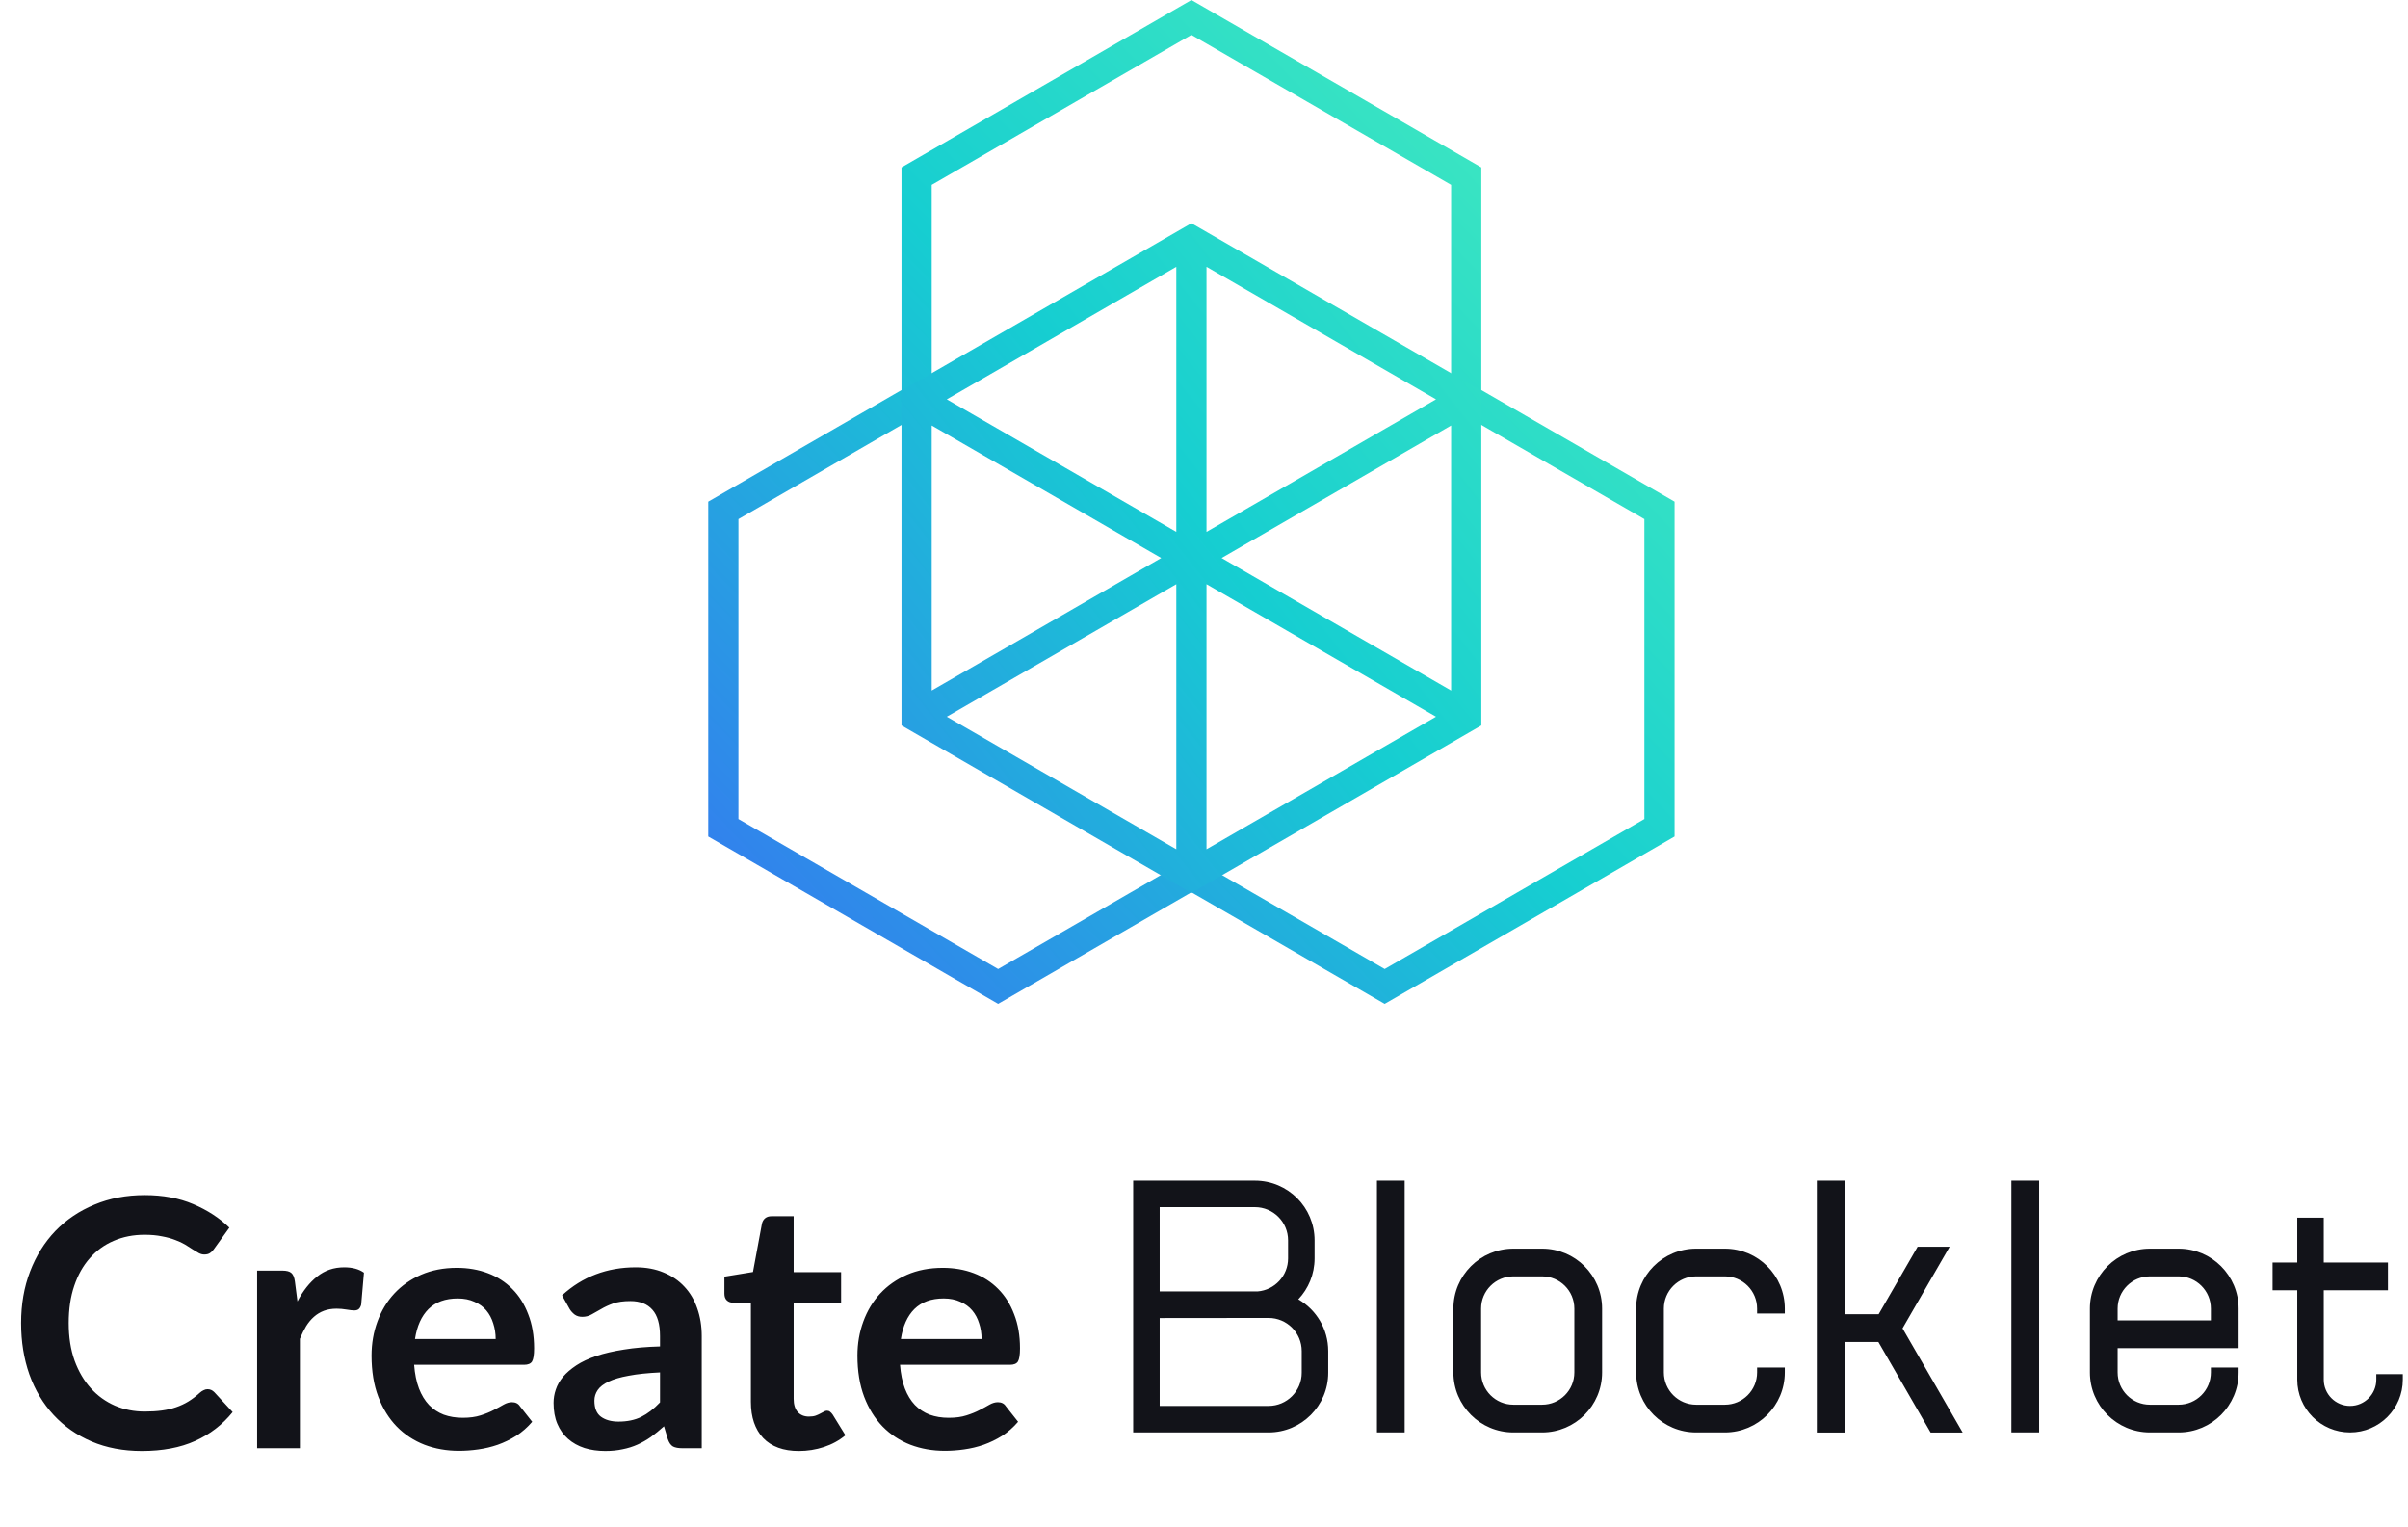
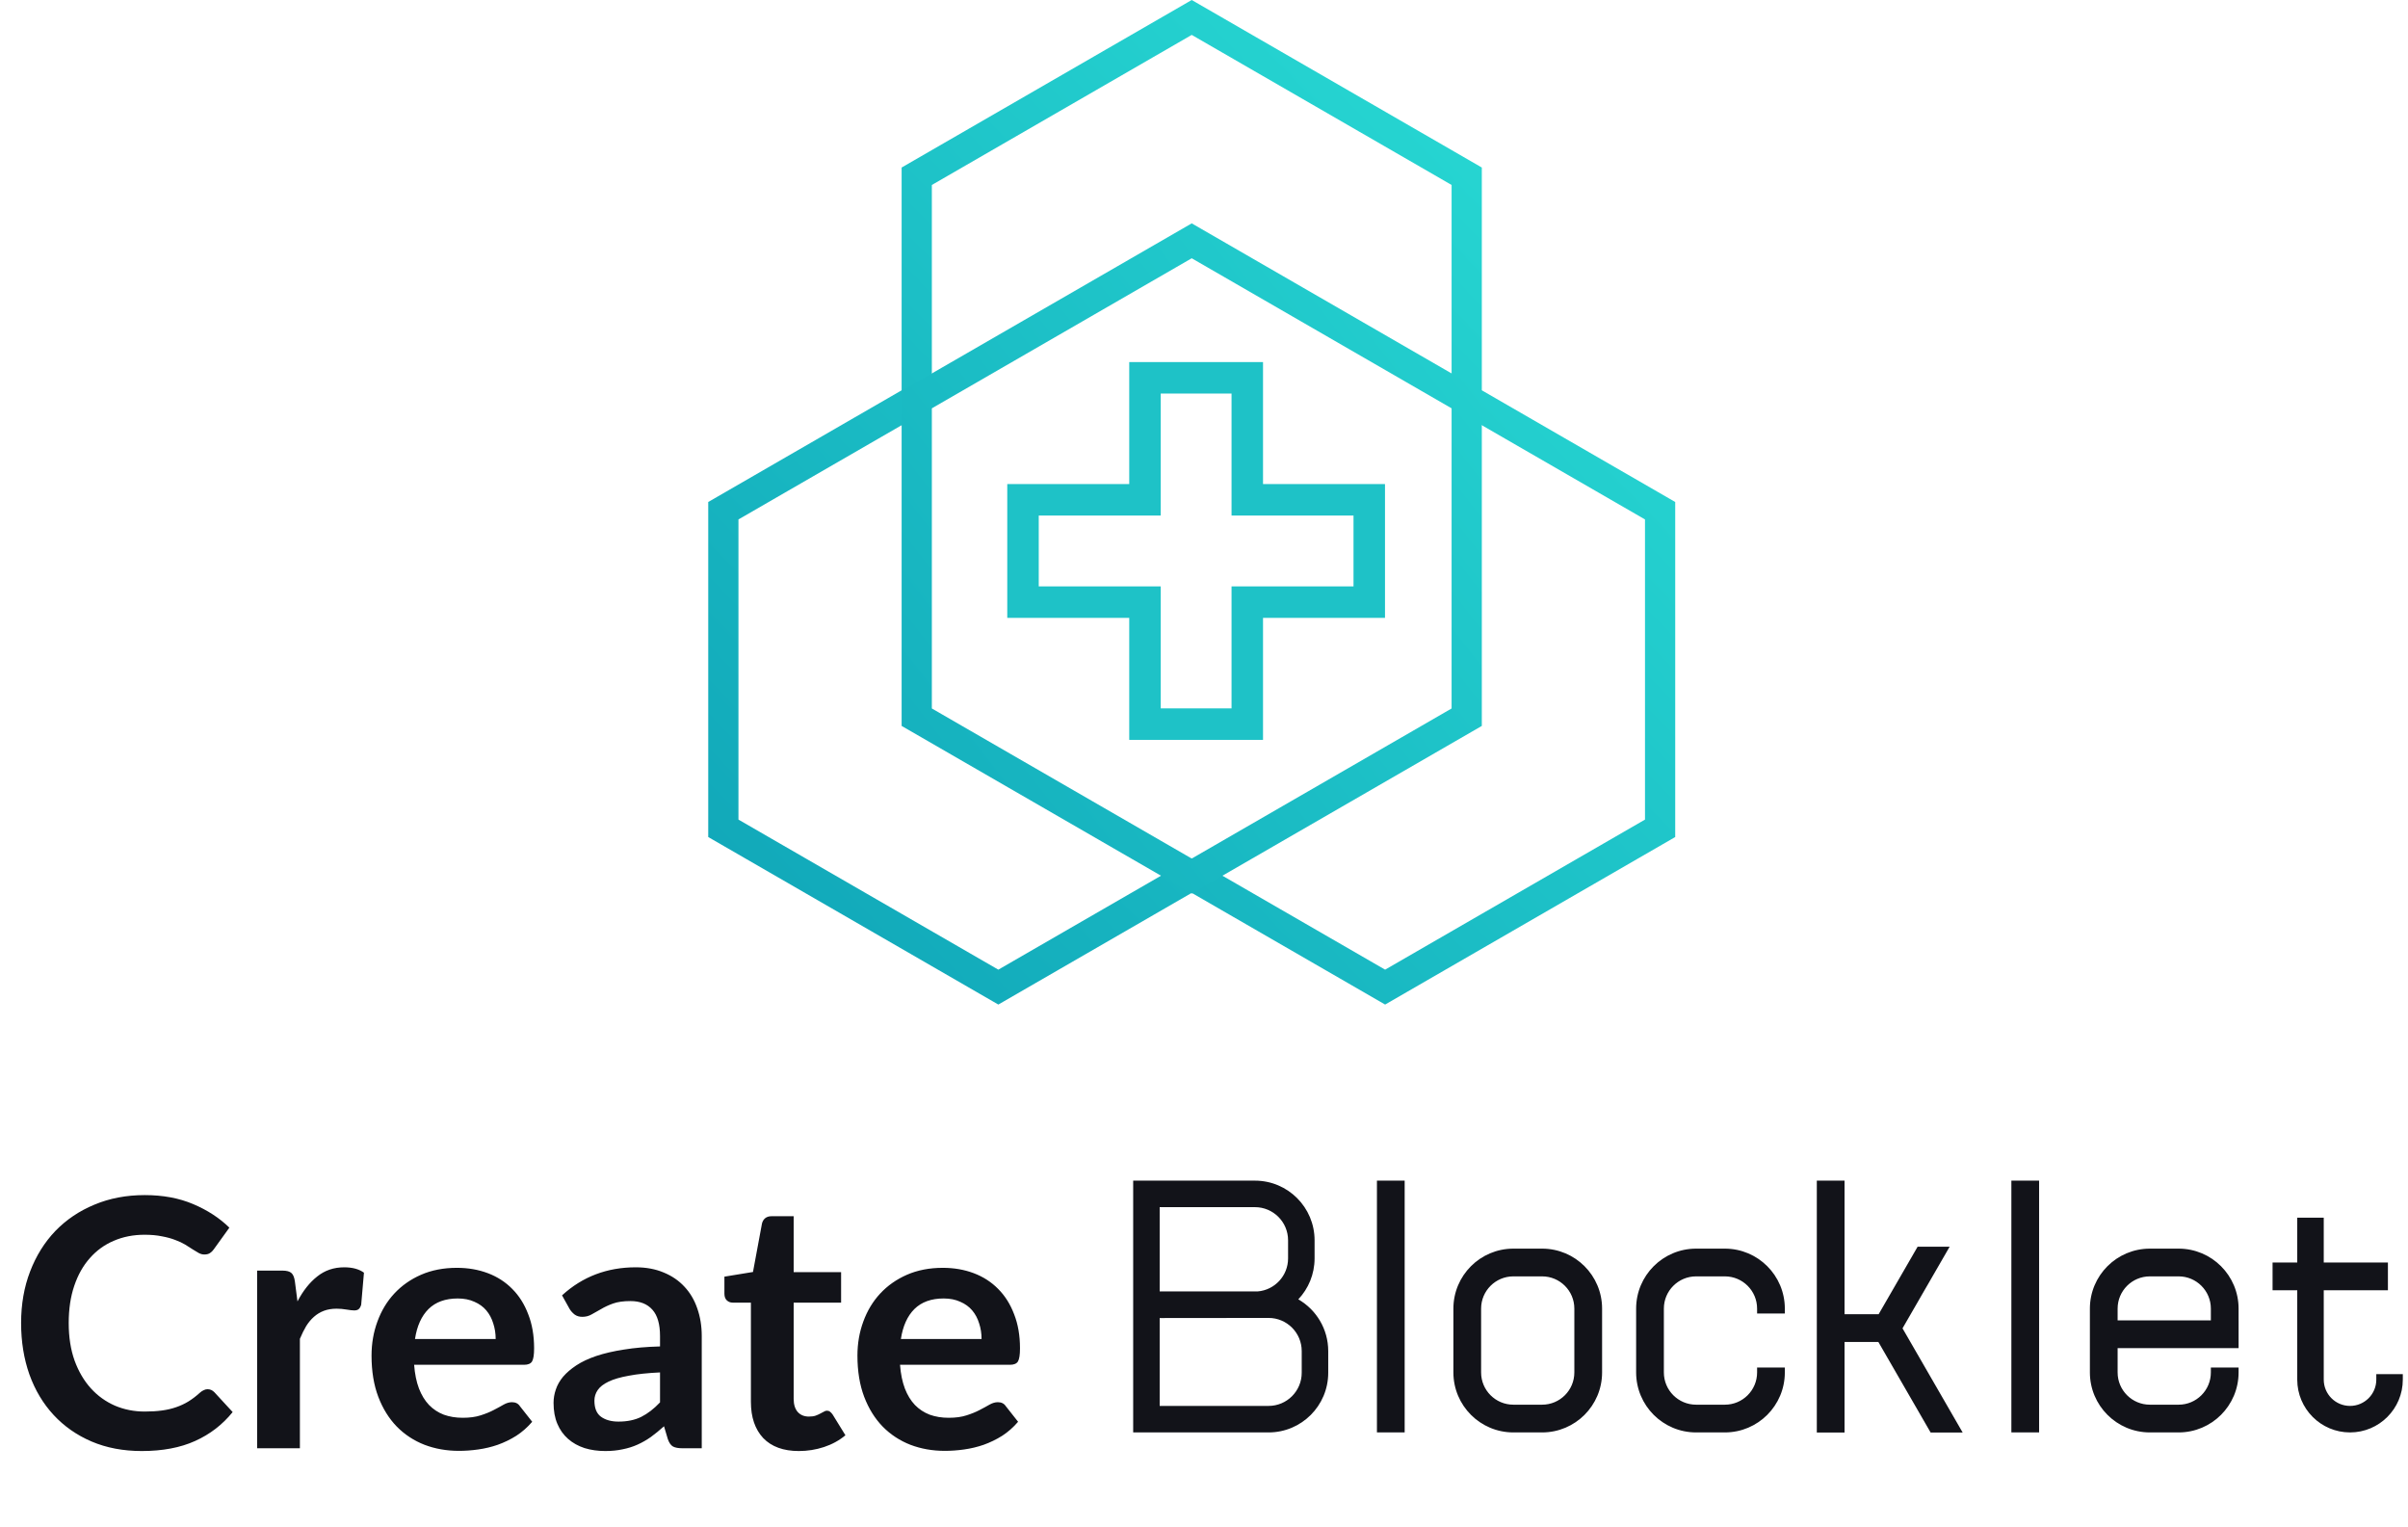
<svg xmlns="http://www.w3.org/2000/svg" width="153" height="97" viewBox="0 0 153 97" fill="none">
-   <path fill-rule="evenodd" clip-rule="evenodd" d="M94.12 10.635L75.7 0L57.28 10.635V24.778L45 31.868V53.138L63.42 63.772L75.67 56.7L75.7 56.717L75.73 56.7L87.98 63.772L106.4 53.138V31.868L94.12 24.778V10.635ZM104.481 32.976L92.201 25.886V11.743L75.7 2.216L59.199 11.743V25.886L46.919 32.976V52.03L63.42 61.557L75.67 54.484L75.7 54.501L75.73 54.484L87.98 61.557L104.481 52.03V32.976Z" fill="url(#paint0_linear_2250_8152)" />
-   <path fill-rule="evenodd" clip-rule="evenodd" d="M75.7 14.18L94.12 24.814V46.084L75.7 56.719L57.28 46.084V24.814L75.7 14.18ZM60.158 25.368L74.74 33.788V16.949L60.158 25.368ZM73.781 35.449L59.199 27.03V43.868L73.781 35.449ZM76.659 37.111L91.242 45.53L76.659 53.949V37.111ZM92.201 43.868L77.618 35.449L92.201 27.03V43.868ZM74.74 53.949L60.158 45.53L74.74 37.111V53.949ZM76.659 16.949L91.242 25.368L76.659 33.788V16.949Z" fill="url(#paint1_linear_2250_8152)" />
+   <path fill-rule="evenodd" clip-rule="evenodd" d="M94.152 10.642L75.72 0L57.288 10.642V24.794L45 31.889V53.172L63.432 63.814L75.69 56.737L75.72 56.754L75.75 56.737L88.008 63.814L106.44 53.172V31.889L94.152 24.794V10.642ZM104.52 32.997L92.232 25.903V11.75L75.72 2.217L59.208 11.75V25.903L46.92 32.997V52.064L63.432 61.597L75.69 54.52L75.72 54.537L75.75 54.52L88.008 61.597L104.52 52.064V32.997Z" fill="url(#paint0_linear_2272_6964)" />
+   <path fill-rule="evenodd" clip-rule="evenodd" d="M75.72 14.189L94.152 24.831V46.114L75.72 56.756L57.288 46.114V24.831L75.72 14.189ZM75.72 16.406L59.208 25.939V45.006L75.72 54.539L92.232 45.006V25.939L75.72 16.406Z" fill="url(#paint1_linear_2272_6964)" />
+   <path d="M66 38.25H72.75V45V46H73.75H78.25H79.25V45V38.25H86H87V37.25V32.75V31.75H86H79.25V25V24H78.25H73.75H72.75V25V31.75H66H65V32.75V37.25V38.25H66Z" stroke="#1EC2C7" stroke-width="2" />
  <path d="M13.188 88.249C13.35 88.249 13.492 88.311 13.617 88.436L14.783 89.701C14.138 90.5 13.342 91.113 12.396 91.538C11.457 91.963 10.328 92.176 9.008 92.176C7.827 92.176 6.764 91.974 5.818 91.571C4.879 91.168 4.076 90.607 3.409 89.888C2.742 89.169 2.228 88.311 1.869 87.314C1.517 86.317 1.341 85.228 1.341 84.047C1.341 82.852 1.532 81.759 1.913 80.769C2.294 79.772 2.83 78.914 3.519 78.195C4.216 77.476 5.044 76.919 6.005 76.523C6.966 76.12 8.029 75.918 9.195 75.918C10.354 75.918 11.38 76.109 12.275 76.49C13.177 76.871 13.944 77.37 14.574 77.986L13.584 79.361C13.525 79.449 13.448 79.526 13.353 79.592C13.265 79.658 13.14 79.691 12.979 79.691C12.869 79.691 12.755 79.662 12.638 79.603C12.521 79.537 12.393 79.46 12.253 79.372C12.114 79.277 11.953 79.174 11.769 79.064C11.586 78.954 11.373 78.855 11.131 78.767C10.889 78.672 10.607 78.595 10.284 78.536C9.969 78.47 9.602 78.437 9.184 78.437C8.473 78.437 7.82 78.565 7.226 78.822C6.639 79.071 6.133 79.438 5.708 79.922C5.283 80.399 4.953 80.985 4.718 81.682C4.483 82.371 4.366 83.16 4.366 84.047C4.366 84.942 4.491 85.737 4.74 86.434C4.997 87.131 5.341 87.717 5.774 88.194C6.207 88.671 6.716 89.037 7.303 89.294C7.89 89.543 8.52 89.668 9.195 89.668C9.598 89.668 9.961 89.646 10.284 89.602C10.614 89.558 10.915 89.488 11.186 89.393C11.465 89.298 11.725 89.177 11.967 89.03C12.216 88.876 12.462 88.689 12.704 88.469C12.777 88.403 12.854 88.352 12.935 88.315C13.016 88.271 13.1 88.249 13.188 88.249ZM18.901 82.672C19.253 81.997 19.671 81.469 20.155 81.088C20.639 80.699 21.211 80.505 21.871 80.505C22.392 80.505 22.81 80.619 23.125 80.846L22.949 82.881C22.912 83.013 22.857 83.108 22.784 83.167C22.718 83.218 22.626 83.244 22.509 83.244C22.399 83.244 22.234 83.226 22.014 83.189C21.801 83.152 21.592 83.134 21.387 83.134C21.086 83.134 20.819 83.178 20.584 83.266C20.349 83.354 20.137 83.482 19.946 83.651C19.763 83.812 19.598 84.01 19.451 84.245C19.312 84.48 19.18 84.747 19.055 85.048V92H16.338V80.714H17.933C18.212 80.714 18.406 80.765 18.516 80.868C18.626 80.963 18.699 81.139 18.736 81.396L18.901 82.672ZM31.494 85.059C31.494 84.707 31.442 84.377 31.34 84.069C31.244 83.754 31.098 83.479 30.9 83.244C30.702 83.009 30.449 82.826 30.141 82.694C29.84 82.555 29.488 82.485 29.085 82.485C28.3 82.485 27.68 82.709 27.226 83.156C26.779 83.603 26.492 84.238 26.368 85.059H31.494ZM26.313 86.698C26.357 87.277 26.459 87.78 26.621 88.205C26.782 88.623 26.995 88.971 27.259 89.25C27.523 89.521 27.834 89.727 28.194 89.866C28.561 89.998 28.964 90.064 29.404 90.064C29.844 90.064 30.221 90.013 30.537 89.91C30.86 89.807 31.138 89.694 31.373 89.569C31.615 89.444 31.824 89.331 32 89.228C32.183 89.125 32.359 89.074 32.528 89.074C32.755 89.074 32.924 89.158 33.034 89.327L33.815 90.317C33.514 90.669 33.177 90.966 32.803 91.208C32.429 91.443 32.036 91.633 31.626 91.78C31.223 91.919 30.808 92.018 30.383 92.077C29.965 92.136 29.558 92.165 29.162 92.165C28.377 92.165 27.648 92.037 26.973 91.78C26.298 91.516 25.712 91.131 25.213 90.625C24.714 90.112 24.322 89.481 24.036 88.733C23.75 87.978 23.607 87.105 23.607 86.115C23.607 85.345 23.732 84.623 23.981 83.948C24.23 83.266 24.586 82.676 25.048 82.177C25.517 81.671 26.085 81.271 26.753 80.978C27.427 80.685 28.186 80.538 29.03 80.538C29.741 80.538 30.398 80.652 30.999 80.879C31.6 81.106 32.117 81.44 32.55 81.88C32.983 82.313 33.32 82.848 33.562 83.486C33.811 84.117 33.936 84.839 33.936 85.653C33.936 86.064 33.892 86.342 33.804 86.489C33.716 86.628 33.547 86.698 33.298 86.698H26.313ZM41.937 87.182C41.152 87.219 40.492 87.288 39.957 87.391C39.422 87.486 38.992 87.611 38.67 87.765C38.347 87.919 38.116 88.099 37.977 88.304C37.837 88.509 37.768 88.733 37.768 88.975C37.768 89.452 37.907 89.793 38.186 89.998C38.472 90.203 38.842 90.306 39.297 90.306C39.854 90.306 40.334 90.207 40.738 90.009C41.148 89.804 41.548 89.496 41.937 89.085V87.182ZM35.711 82.287C37.009 81.099 38.571 80.505 40.397 80.505C41.057 80.505 41.647 80.615 42.168 80.835C42.688 81.048 43.129 81.348 43.488 81.737C43.847 82.118 44.118 82.577 44.302 83.112C44.492 83.647 44.588 84.234 44.588 84.872V92H43.356C43.099 92 42.901 91.963 42.762 91.89C42.623 91.809 42.513 91.652 42.432 91.417L42.19 90.603C41.904 90.86 41.625 91.087 41.354 91.285C41.083 91.476 40.8 91.637 40.507 91.769C40.214 91.901 39.898 92 39.561 92.066C39.231 92.139 38.864 92.176 38.461 92.176C37.984 92.176 37.544 92.114 37.141 91.989C36.737 91.857 36.389 91.663 36.096 91.406C35.803 91.149 35.575 90.83 35.414 90.449C35.252 90.068 35.172 89.624 35.172 89.118C35.172 88.832 35.219 88.55 35.315 88.271C35.41 87.985 35.564 87.714 35.777 87.457C35.997 87.2 36.279 86.958 36.624 86.731C36.968 86.504 37.39 86.306 37.889 86.137C38.395 85.968 38.981 85.833 39.649 85.73C40.316 85.62 41.079 85.554 41.937 85.532V84.872C41.937 84.117 41.776 83.559 41.453 83.2C41.13 82.833 40.664 82.65 40.056 82.65C39.616 82.65 39.249 82.701 38.956 82.804C38.67 82.907 38.417 83.024 38.197 83.156C37.977 83.281 37.775 83.394 37.592 83.497C37.416 83.6 37.218 83.651 36.998 83.651C36.807 83.651 36.646 83.603 36.514 83.508C36.382 83.405 36.276 83.288 36.195 83.156L35.711 82.287ZM50.758 92.176C49.776 92.176 49.02 91.901 48.492 91.351C47.972 90.794 47.711 90.027 47.711 89.052V82.749H46.556C46.41 82.749 46.285 82.701 46.182 82.606C46.08 82.511 46.028 82.368 46.028 82.177V81.099L47.843 80.802L48.415 77.722C48.452 77.575 48.522 77.462 48.624 77.381C48.727 77.3 48.859 77.26 49.02 77.26H50.428V80.813H53.442V82.749H50.428V88.865C50.428 89.217 50.513 89.492 50.681 89.69C50.857 89.888 51.096 89.987 51.396 89.987C51.565 89.987 51.704 89.969 51.814 89.932C51.932 89.888 52.031 89.844 52.111 89.8C52.199 89.756 52.276 89.716 52.342 89.679C52.408 89.635 52.474 89.613 52.54 89.613C52.621 89.613 52.687 89.635 52.738 89.679C52.79 89.716 52.845 89.774 52.903 89.855L53.717 91.175C53.321 91.505 52.867 91.754 52.353 91.923C51.84 92.092 51.308 92.176 50.758 92.176ZM62.367 85.059C62.367 84.707 62.316 84.377 62.213 84.069C62.118 83.754 61.971 83.479 61.773 83.244C61.575 83.009 61.322 82.826 61.014 82.694C60.713 82.555 60.361 82.485 59.958 82.485C59.173 82.485 58.554 82.709 58.099 83.156C57.652 83.603 57.366 84.238 57.241 85.059H62.367ZM57.186 86.698C57.23 87.277 57.333 87.78 57.494 88.205C57.655 88.623 57.868 88.971 58.132 89.25C58.396 89.521 58.708 89.727 59.067 89.866C59.434 89.998 59.837 90.064 60.277 90.064C60.717 90.064 61.095 90.013 61.41 89.91C61.733 89.807 62.011 89.694 62.246 89.569C62.488 89.444 62.697 89.331 62.873 89.228C63.056 89.125 63.232 89.074 63.401 89.074C63.628 89.074 63.797 89.158 63.907 89.327L64.688 90.317C64.387 90.669 64.05 90.966 63.676 91.208C63.302 91.443 62.91 91.633 62.499 91.78C62.096 91.919 61.681 92.018 61.256 92.077C60.838 92.136 60.431 92.165 60.035 92.165C59.25 92.165 58.521 92.037 57.846 91.78C57.171 91.516 56.585 91.131 56.086 90.625C55.587 90.112 55.195 89.481 54.909 88.733C54.623 87.978 54.48 87.105 54.48 86.115C54.48 85.345 54.605 84.623 54.854 83.948C55.103 83.266 55.459 82.676 55.921 82.177C56.39 81.671 56.959 81.271 57.626 80.978C58.301 80.685 59.06 80.538 59.903 80.538C60.614 80.538 61.271 80.652 61.872 80.879C62.473 81.106 62.99 81.44 63.423 81.88C63.856 82.313 64.193 82.848 64.435 83.486C64.684 84.117 64.809 84.839 64.809 85.653C64.809 86.064 64.765 86.342 64.677 86.489C64.589 86.628 64.42 86.698 64.171 86.698H57.186Z" fill="#121319" />
  <path fill-rule="evenodd" clip-rule="evenodd" d="M72 90.994V75H79.737C81.83 75 83.526 76.697 83.526 78.79V79.939C83.526 80.946 83.133 81.862 82.492 82.54C83.628 83.195 84.393 84.421 84.393 85.827V87.204C84.393 89.297 82.697 90.994 80.604 90.994H72ZM73.684 82.037H79.91C80.992 81.949 81.842 81.043 81.842 79.939V78.79C81.842 77.627 80.899 76.684 79.737 76.684H73.684V82.037ZM73.684 89.31V83.728L80.603 83.721C81.766 83.721 82.709 84.664 82.709 85.827V87.204C82.709 88.367 81.766 89.31 80.603 89.31H73.684ZM89.25 75V90.994H87.488V75H89.25ZM97.984 79.319H96.157C94.052 79.319 92.346 81.025 92.346 83.129V87.183C92.346 89.288 94.052 90.994 96.157 90.994H97.984C100.088 90.994 101.794 89.288 101.794 87.183V83.129C101.794 81.025 100.088 79.319 97.984 79.319ZM96.156 81.081C95.024 81.081 94.107 81.998 94.107 83.129V87.183C94.107 88.315 95.024 89.232 96.156 89.232H97.983C99.114 89.232 100.031 88.315 100.031 87.183V83.129C100.031 81.998 99.114 81.081 97.983 81.081H96.156ZM117.199 91V85.246H119.347L122.669 91H124.704L120.883 84.382L123.876 79.198H121.841L119.366 83.484H117.199V75H115.437V91H117.199ZM111.643 83.441V83.129C111.643 81.998 110.726 81.081 109.595 81.081H107.767C106.636 81.081 105.719 81.998 105.719 83.129V87.183C105.719 88.315 106.636 89.232 107.767 89.232H109.595C110.726 89.232 111.643 88.315 111.643 87.183V86.872H113.405V87.183C113.405 89.288 111.699 90.994 109.595 90.994H107.767C105.663 90.994 103.957 89.288 103.957 87.183V83.129C103.957 81.025 105.663 79.319 107.767 79.319H109.595C111.699 79.319 113.405 81.025 113.405 83.129V83.441H111.643ZM129.561 90.994V75H127.799V90.994H129.561ZM134.55 85.638V87.183C134.55 88.315 135.467 89.232 136.599 89.232H138.426C139.557 89.232 140.474 88.315 140.474 87.183V86.872H142.236V87.183C142.236 89.288 140.53 90.994 138.426 90.994H136.599C134.494 90.994 132.788 89.288 132.788 87.183V83.129C132.788 81.025 134.494 79.319 136.599 79.319H138.426C140.53 79.319 142.236 81.025 142.236 83.129V83.876H142.237V85.638H134.55ZM140.474 83.876H134.55V83.129C134.55 81.998 135.467 81.081 136.599 81.081H138.426C139.557 81.081 140.474 81.998 140.474 83.129V83.876ZM145.963 81.963H144.395V80.201H145.963V77.353H147.647V80.201H151.724V81.963H147.647V87.64C147.647 88.562 148.395 89.31 149.317 89.31C150.239 89.31 150.986 88.562 150.986 87.64V87.29H152.67V87.64C152.67 89.492 151.169 90.994 149.317 90.994C147.465 90.994 145.963 89.492 145.963 87.64V81.963Z" fill="#121319" />
  <defs>
-     <linearGradient id="paint0_linear_2250_8152" x1="75.7" y1="-31.886" x2="11.973" y2="29.47" gradientUnits="userSpaceOnUse">
-       <stop stop-color="#4EF1BA" />
-       <stop offset="0.502" stop-color="#16CED1" />
-       <stop offset="1" stop-color="#3773F2" />
+     <linearGradient id="paint0_linear_2272_6964" x1="75.72" y1="95.721" x2="139.488" y2="34.325" gradientUnits="userSpaceOnUse">
+       <stop stop-color="#0FA4B7" />
+       <stop offset="0.495" stop-color="#1DC1C7" />
+       <stop offset="1" stop-color="#2BE0D7" />
    </linearGradient>
-     <linearGradient id="paint1_linear_2250_8152" x1="78.108" y1="-37.114" x2="7.703" y2="18.507" gradientUnits="userSpaceOnUse">
-       <stop stop-color="#4EF1BA" />
-       <stop offset="0.502" stop-color="#16CED1" />
-       <stop offset="1" stop-color="#3773F2" />
+     <linearGradient id="paint1_linear_2272_6964" x1="72.437" y1="99.246" x2="142.761" y2="44.937" gradientUnits="userSpaceOnUse">
+       <stop stop-color="#0FA4B7" />
+       <stop offset="0.495" stop-color="#1DC1C7" />
+       <stop offset="1" stop-color="#2BE0D7" />
    </linearGradient>
  </defs>
</svg>
